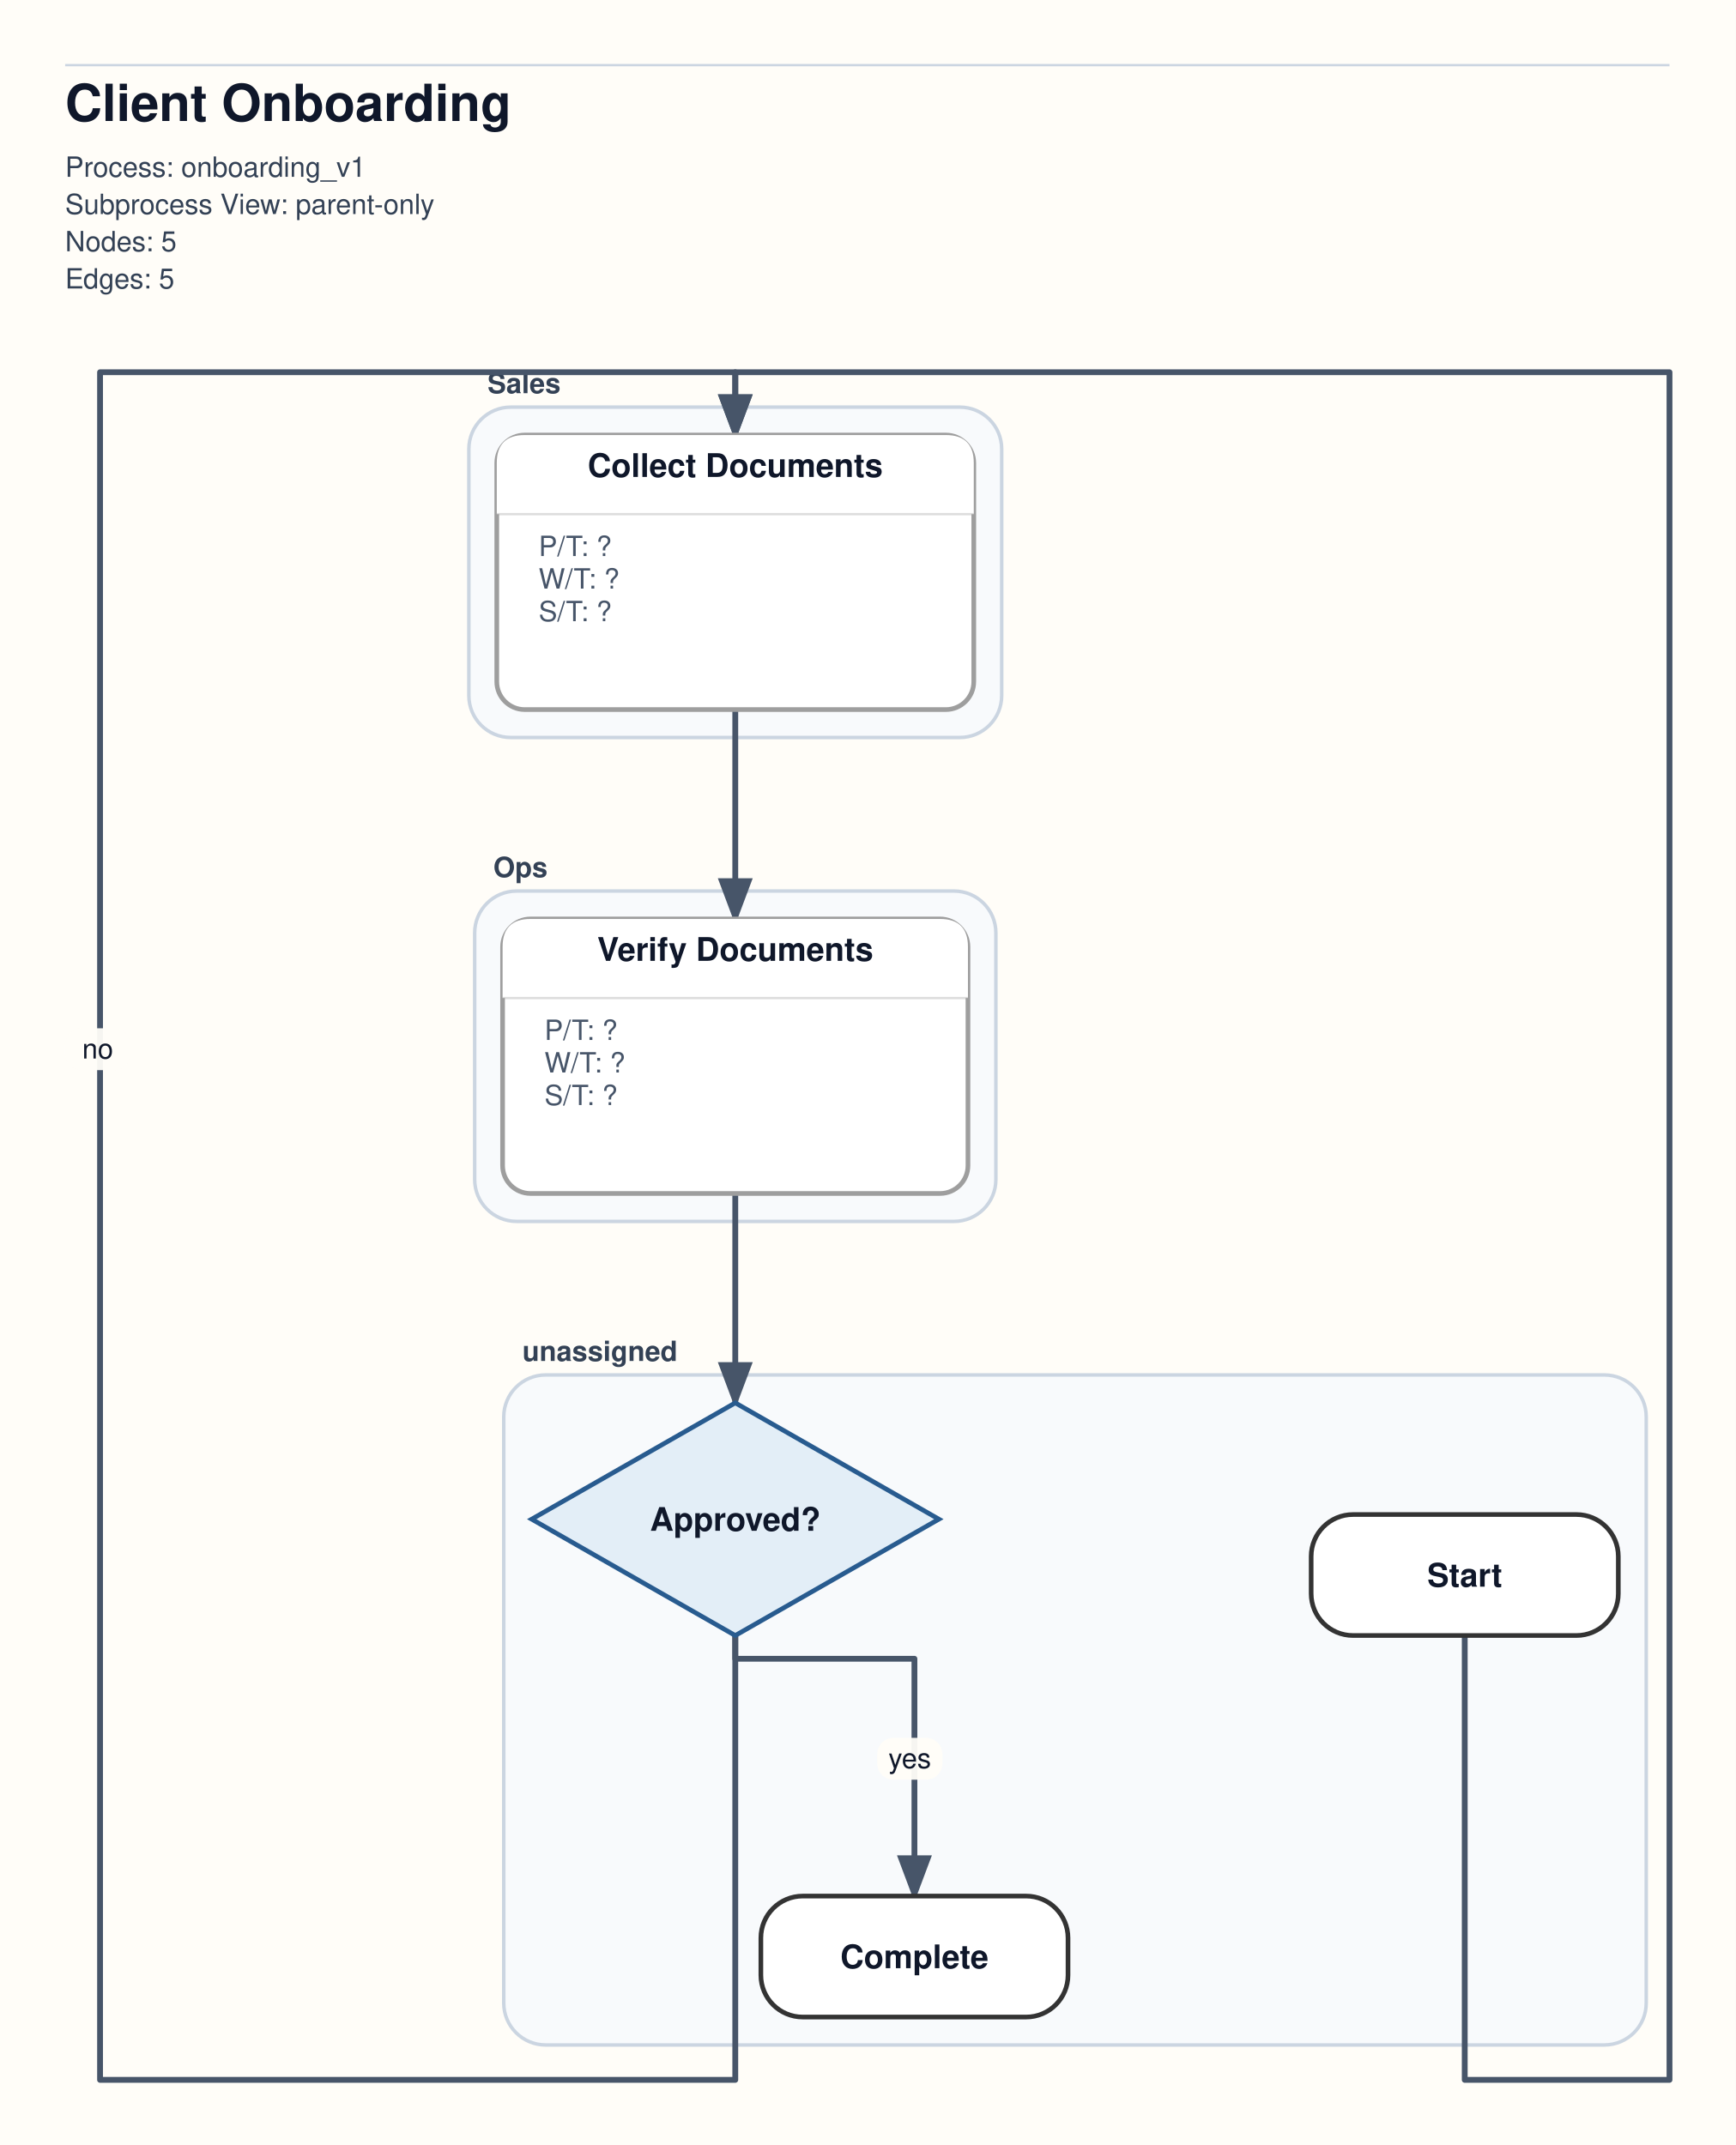
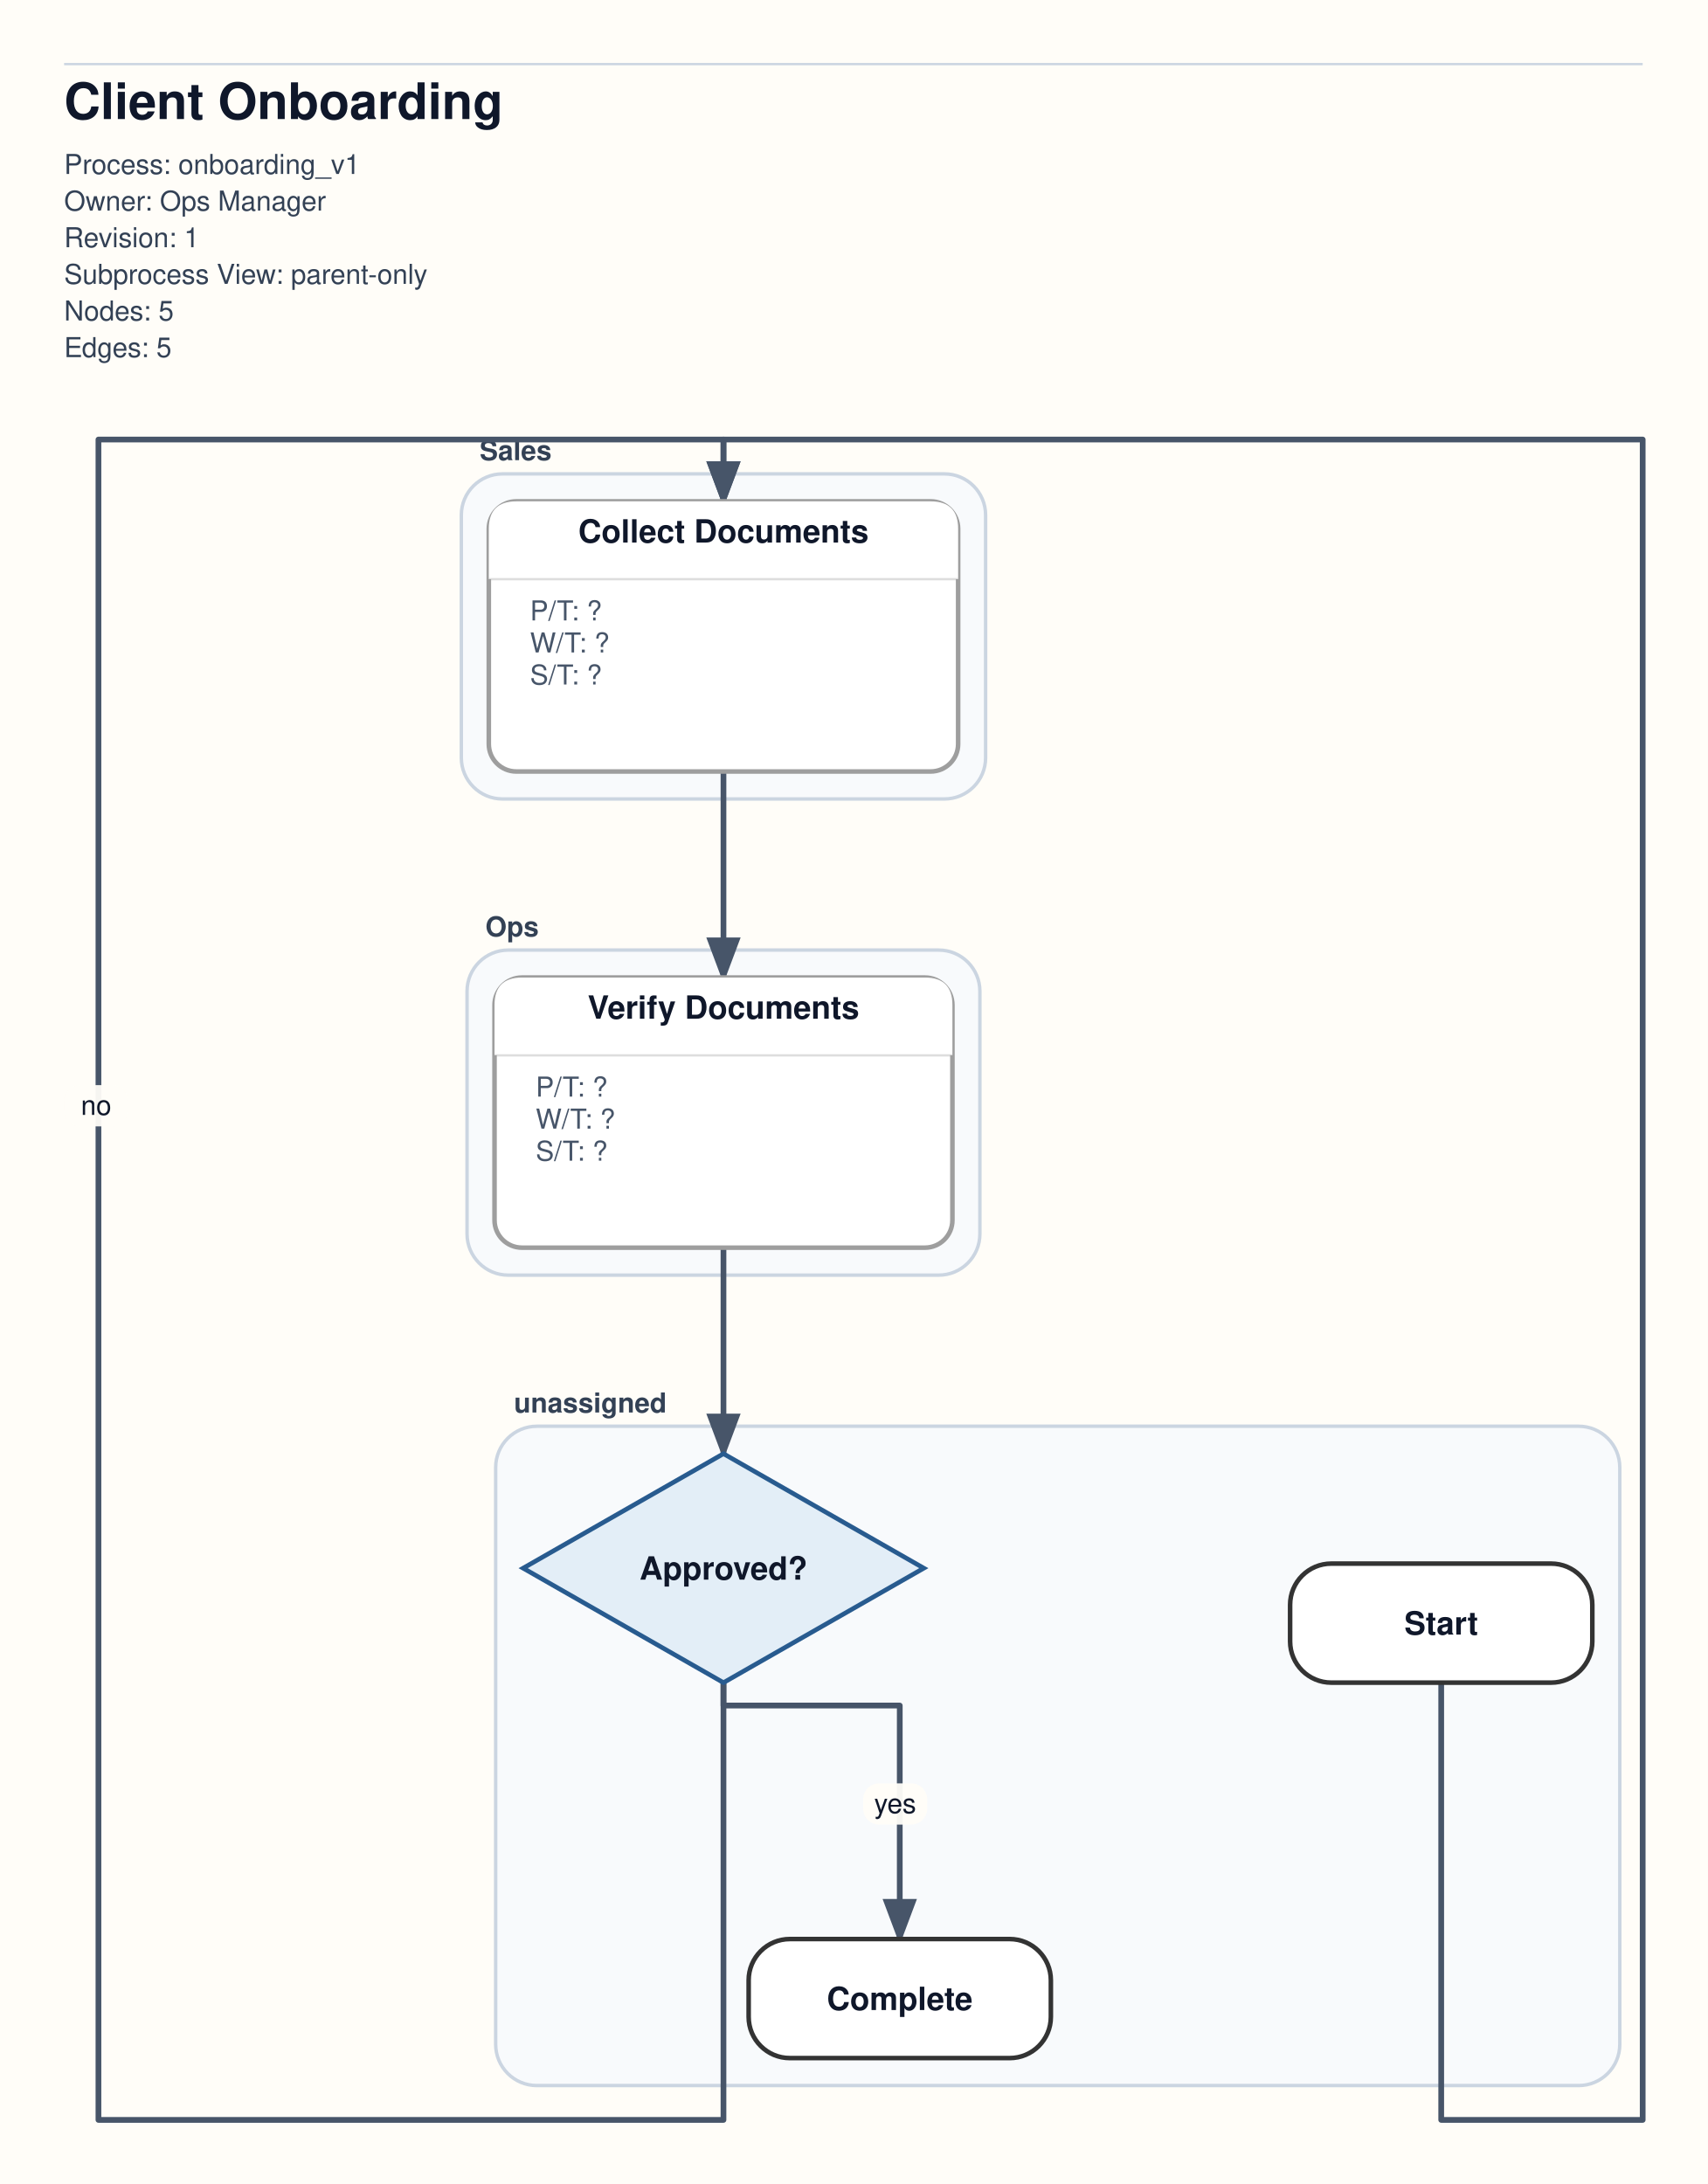
- <svg xmlns="http://www.w3.org/2000/svg" width="746" height="922" viewBox="0 0 746 922" data-flo-artifact-kind="svg" data-flo-backend="svg" data-flo-diagram="sppm" data-flo-layout-engine="elk" role="img" aria-labelledby="flo-svg-title flo-svg-description" data-sppm-publication-page-id="main-p1">
+ <svg xmlns="http://www.w3.org/2000/svg" width="746" height="954" viewBox="0 0 746 954" data-flo-artifact-kind="svg" data-flo-backend="svg" data-flo-diagram="sppm" data-flo-layout-engine="elk" role="img" aria-labelledby="flo-svg-title flo-svg-description" data-sppm-publication-page-id="main-p1">
  <defs>
    <marker id="flo-sppm-arrow" markerWidth="8" markerHeight="6" refX="7" refY="3" orient="auto" markerUnits="strokeWidth">
      <path d="M0,0 L8,3 L0,6 z" fill="#475569" />
    </marker>
    <marker id="flo-sppm-rework-arrow" markerWidth="8" markerHeight="6" refX="7" refY="3" orient="auto" markerUnits="strokeWidth">
      <path d="M0,0 L8,3 L0,6 z" fill="#b91c1c" />
    </marker>
  </defs>
  <rect width="100%" height="100%" fill="#fffdf8" />
  <g data-sppm-publication-band="header">
    <line x1="28.0" y1="28.0" x2="717.5" y2="28.0" stroke="#cbd5e1" stroke-width="1" />
    <text x="28.0" y="52.0" font-family="Helvetica" font-size="22" font-weight="700" fill="#0f172a">Client Onboarding</text>
    <text x="28.0" y="76.0" font-family="Helvetica" font-size="12" fill="#334155">Process: onboarding_v1</text>
-     <text x="28.0" y="92.0" font-family="Helvetica" font-size="12" fill="#334155">Subprocess View: parent-only</text>
-     <text x="28.0" y="108.0" font-family="Helvetica" font-size="12" fill="#334155">Nodes: 5</text>
-     <text x="28.0" y="124.0" font-family="Helvetica" font-size="12" fill="#334155">Edges: 5</text>
+     <text x="28.0" y="92.0" font-family="Helvetica" font-size="12" fill="#334155">Owner: Ops Manager</text>
+     <text x="28.0" y="108.0" font-family="Helvetica" font-size="12" fill="#334155">Revision: 1</text>
+     <text x="28.0" y="124.0" font-family="Helvetica" font-size="12" fill="#334155">Subprocess View: parent-only</text>
+     <text x="28.0" y="140.0" font-family="Helvetica" font-size="12" fill="#334155">Nodes: 5</text>
+     <text x="28.0" y="156.0" font-family="Helvetica" font-size="12" fill="#334155">Edges: 5</text>
  </g>
-   <g transform="translate(28.0,148.0)">
+   <g transform="translate(28.0,180.0)">
    <g data-lane-id="sales">
      <rect x="173.5" y="27.0" width="229.0" height="142.0" rx="18" fill="#f8fafc" stroke="#cbd5e1" stroke-width="1.5" />
      <text x="181.5" y="21.0" font-family="Helvetica" font-size="12" font-weight="700" fill="#334155">Sales</text>
    </g>
    <g data-lane-id="ops">
      <rect x="176.0" y="235.0" width="224.0" height="142.0" rx="18" fill="#f8fafc" stroke="#cbd5e1" stroke-width="1.5" />
      <text x="184.0" y="229.0" font-family="Helvetica" font-size="12" font-weight="700" fill="#334155">Ops</text>
    </g>
    <g data-lane-id="unassigned">
      <rect x="188.5" y="443.0" width="491.0" height="288.0" rx="18" fill="#f8fafc" stroke="#cbd5e1" stroke-width="1.5" />
      <text x="196.5" y="437.0" font-family="Helvetica" font-size="12" font-weight="700" fill="#334155">unassigned</text>
    </g>
    <g data-edge-source="approved" data-edge-target="collect_docs" data-edge-kind="direct">
      <polyline points="288.0,555.0 288.0,746.0 15.0,746.0 15.0,12.0 288.0,12.0 288.0,39.0" fill="none" stroke="#475569" stroke-width="2.5" stroke-linecap="round" stroke-linejoin="round" marker-end="url(#flo-sppm-arrow)" />
      <rect x="0.0" y="294.0" width="28.0" height="18.0" rx="7" fill="#fffdf8" fill-opacity="0.95" />
      <text x="14.0" y="307.0" text-anchor="middle" font-family="Helvetica" font-size="12" fill="#0f172a">no</text>
    </g>
    <g data-edge-source="approved" data-edge-target="finish" data-edge-kind="direct">
      <polyline points="288.0,555.0 288.0,565.0 365.0,565.0 365.0,667.0" fill="none" stroke="#475569" stroke-width="2.5" stroke-linecap="round" stroke-linejoin="round" marker-end="url(#flo-sppm-arrow)" />
      <rect x="349.0" y="599.0" width="28.0" height="18.0" rx="7" fill="#fffdf8" fill-opacity="0.95" />
      <text x="363.0" y="612.0" text-anchor="middle" font-family="Helvetica" font-size="12" fill="#0f172a">yes</text>
    </g>
    <g data-edge-source="collect_docs" data-edge-target="verify" data-edge-kind="direct">
      <polyline points="288.0,157.0 288.0,247.0" fill="none" stroke="#475569" stroke-width="2.5" stroke-linecap="round" stroke-linejoin="round" marker-end="url(#flo-sppm-arrow)" />
    </g>
    <g data-edge-source="start" data-edge-target="collect_docs" data-edge-kind="direct">
      <polyline points="601.5,555.0 601.5,746.0 689.5,746.0 689.5,12.0 288.0,12.0 288.0,39.0" fill="none" stroke="#475569" stroke-width="2.5" stroke-linecap="round" stroke-linejoin="round" marker-end="url(#flo-sppm-arrow)" />
    </g>
    <g data-edge-source="verify" data-edge-target="approved" data-edge-kind="direct">
      <polyline points="288.0,365.0 288.0,455.0" fill="none" stroke="#475569" stroke-width="2.5" stroke-linecap="round" stroke-linejoin="round" marker-end="url(#flo-sppm-arrow)" />
    </g>
    <g data-node-id="start" data-node-kind="start">
      <rect x="535.5" y="503.0" width="132.0" height="52.0" rx="18" fill="#FFFFFF" stroke="#333333" stroke-width="2" />
      <text x="601.5" y="534.0" text-anchor="middle" font-family="Helvetica" font-size="14" font-weight="600" fill="#0f172a">Start</text>
    </g>
    <g data-node-id="collect_docs" data-node-kind="task">
      <rect x="185.5" y="39.0" width="205.0" height="118.0" rx="12" fill="white" stroke="#9E9E9E" stroke-width="2" />
      <path data-node-header="top-rounded" d="M 197.5 39.0 L 378.5 39.0 Q 390.5 39.0 390.5 51.0 L 390.5 73.0 L 185.5 73.0 L 185.5 51.0 Q 185.5 39.0 197.5 39.0 Z" fill="#FFFFFF" stroke="none" />
      <line x1="185.5" y1="73.0" x2="390.5" y2="73.0" stroke="#9E9E9E" stroke-width="1" opacity="0.35" />
      <text x="288.0" y="57.0" text-anchor="middle" font-family="Helvetica" font-size="14" font-weight="600" fill="#0f172a">Collect Documents</text>
      <text x="203.5" y="91.0" text-anchor="start" font-family="Helvetica" font-size="12" font-weight="400" fill="#475569">P/T: ?</text>
      <text x="203.5" y="105.0" text-anchor="start" font-family="Helvetica" font-size="12" font-weight="400" fill="#475569">W/T: ?</text>
      <text x="203.5" y="119.0" text-anchor="start" font-family="Helvetica" font-size="12" font-weight="400" fill="#475569">S/T: ?</text>
    </g>
    <g data-node-id="verify" data-node-kind="task">
      <rect x="188.0" y="247.0" width="200.0" height="118.0" rx="12" fill="white" stroke="#9E9E9E" stroke-width="2" />
      <path data-node-header="top-rounded" d="M 200.0 247.0 L 376.0 247.0 Q 388.0 247.0 388.0 259.0 L 388.0 281.0 L 188.0 281.0 L 188.0 259.0 Q 188.0 247.0 200.0 247.0 Z" fill="#FFFFFF" stroke="none" />
      <line x1="188.0" y1="281.0" x2="388.0" y2="281.0" stroke="#9E9E9E" stroke-width="1" opacity="0.35" />
      <text x="288.0" y="265.0" text-anchor="middle" font-family="Helvetica" font-size="14" font-weight="600" fill="#0f172a">Verify Documents</text>
      <text x="206.0" y="299.0" text-anchor="start" font-family="Helvetica" font-size="12" font-weight="400" fill="#475569">P/T: ?</text>
      <text x="206.0" y="313.0" text-anchor="start" font-family="Helvetica" font-size="12" font-weight="400" fill="#475569">W/T: ?</text>
      <text x="206.0" y="327.0" text-anchor="start" font-family="Helvetica" font-size="12" font-weight="400" fill="#475569">S/T: ?</text>
    </g>
    <g data-node-id="approved" data-node-kind="decision">
      <polygon points="288.0,455.0 375.5,505.0 288.0,555.0 200.5,505.0" fill="#E3EEF7" stroke="#285B8F" stroke-width="2" />
      <text x="288.0" y="510.0" text-anchor="middle" font-family="Helvetica" font-size="14" font-weight="600" fill="#0f172a">Approved?</text>
    </g>
    <g data-node-id="finish" data-node-kind="end">
      <rect x="299.0" y="667.0" width="132.0" height="52.0" rx="18" fill="#FFFFFF" stroke="#333333" stroke-width="2" />
      <text x="365.0" y="698.0" text-anchor="middle" font-family="Helvetica" font-size="14" font-weight="600" fill="#0f172a">Complete</text>
    </g>
  </g>
</svg>
